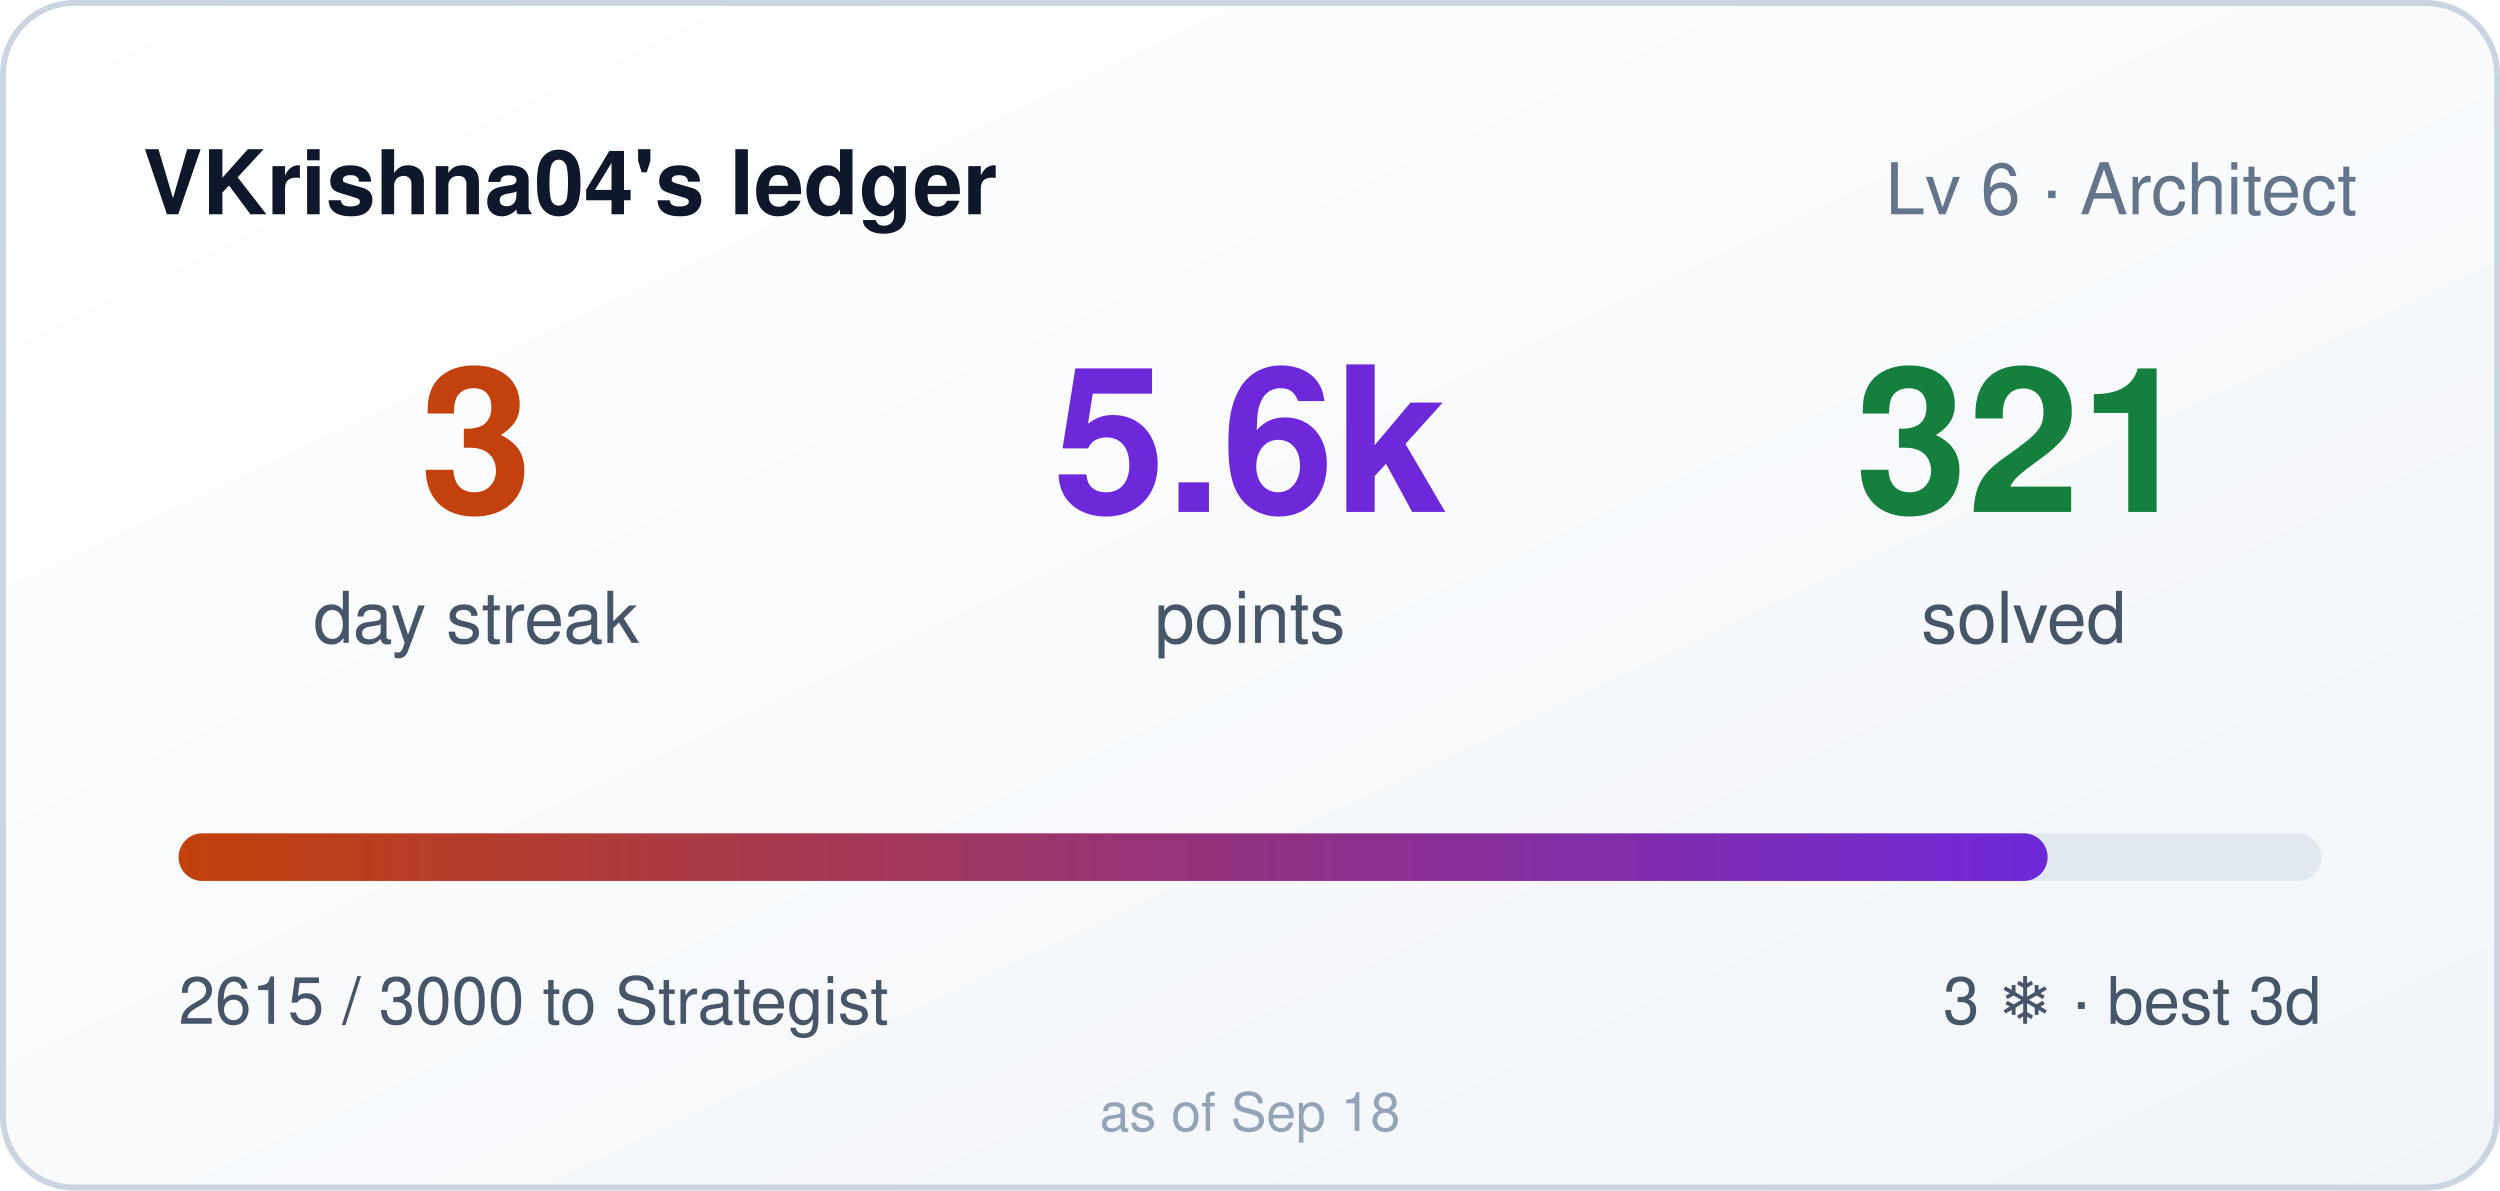
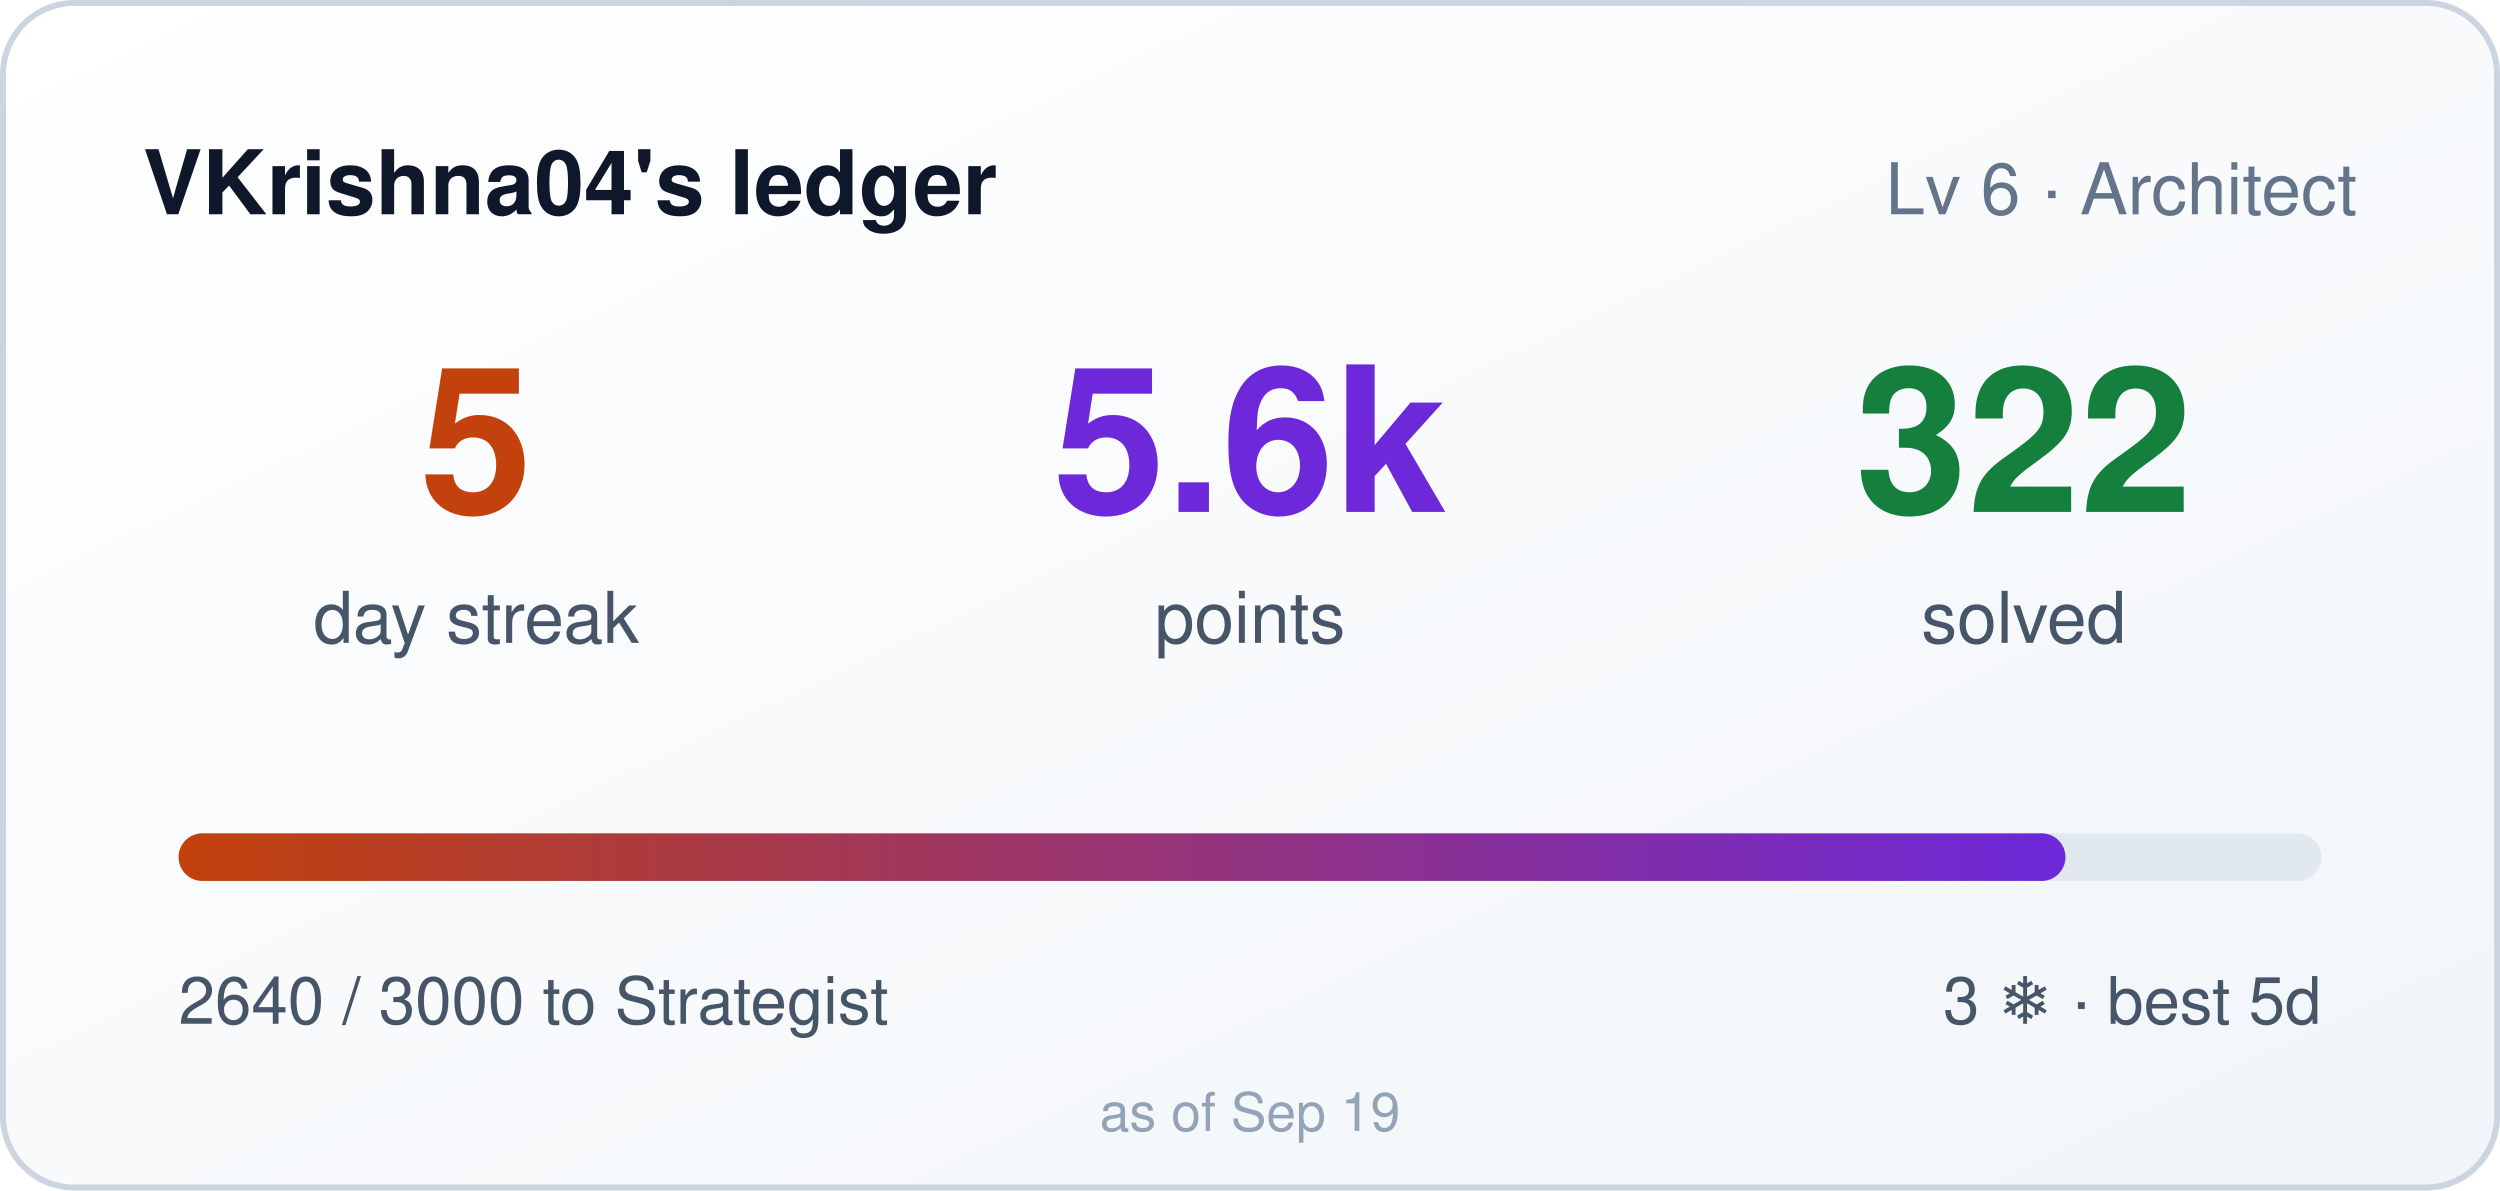
- <svg xmlns="http://www.w3.org/2000/svg" width="420" height="200" role="img" aria-label="VKrishna04's ledger: 3 day streak, 5615 points">
+ <svg xmlns="http://www.w3.org/2000/svg" width="420" height="200" role="img" aria-label="VKrishna04's ledger: 5 day streak, 5640 points">
  <style>
    .bar,.n{transform-box:fill-box}
    .bar{transform-origin:left center}
    @media (prefers-reduced-motion: no-preference){
      .bar{animation:cl-grow .9s cubic-bezier(.22,1,.36,1) both}
      .n{animation:cl-rise .5s ease-out both}
      .n2{animation-delay:.08s}
      .n3{animation-delay:.16s}
    }
    @keyframes cl-grow{from{transform:scaleX(0)}to{transform:scaleX(1)}}
    @keyframes cl-rise{from{opacity:0;transform:translateY(6px)}to{opacity:1;transform:none}}
  </style>
  <defs>
    <linearGradient id="bg" x1="0" y1="0" x2="1" y2="1">
      <stop offset="0" stop-color="#ffffff" />
      <stop offset="1" stop-color="#f1f5f9" />
    </linearGradient>
    <linearGradient id="bar" x1="0" y1="0" x2="1" y2="0">
      <stop offset="0" stop-color="#c2410c" />
      <stop offset="1" stop-color="#6d28d9" />
    </linearGradient>
  </defs>
  <rect width="420" height="200" rx="12" fill="url(#bg)" />
  <rect x="0.5" y="0.5" width="419" height="199" rx="12" fill="none" stroke="#cbd5e1" />
  <text x="24" y="36" fill="#0f172a" font-size="15" font-weight="600" font-family="Segoe UI,Helvetica,Arial,sans-serif">VKrishna04's ledger</text>
  <text x="396" y="36" fill="#64748b" font-size="12" text-anchor="end" font-family="Segoe UI,Helvetica,Arial,sans-serif">Lv 6 · Architect</text>
  <g font-family="Segoe UI,Helvetica,Arial,sans-serif">
-     <text class="n n1" x="80" y="86" fill="#c2410c" font-size="34" font-weight="700" text-anchor="middle">3</text>
+     <text class="n n1" x="80" y="86" fill="#c2410c" font-size="34" font-weight="700" text-anchor="middle">5</text>
    <text x="80" y="108" fill="#475569" font-size="12" text-anchor="middle">day streak</text>
    <text class="n n2" x="210" y="86" fill="#6d28d9" font-size="34" font-weight="700" text-anchor="middle">5.6k</text>
    <text x="210" y="108" fill="#475569" font-size="12" text-anchor="middle">points</text>
-     <text class="n n3" x="340" y="86" fill="#15803d" font-size="34" font-weight="700" text-anchor="middle">321</text>
+     <text class="n n3" x="340" y="86" fill="#15803d" font-size="34" font-weight="700" text-anchor="middle">322</text>
    <text x="340" y="108" fill="#475569" font-size="12" text-anchor="middle">solved</text>
  </g>
  <rect x="30" y="140" width="360" height="8" rx="4" fill="#e2e8f0" />
-   <rect class="bar" x="30" y="140" width="314" height="8" rx="4" fill="url(#bar)" />
-   <text x="30" y="172" fill="#475569" font-size="11" font-family="Segoe UI,Helvetica,Arial,sans-serif">2615 / 3000 to Strategist</text>
-   <text x="390" y="172" fill="#475569" font-size="11" text-anchor="end" font-family="Segoe UI,Helvetica,Arial,sans-serif">3 ❄ · best 3d</text>
-   <text x="210" y="190" fill="#94a3b8" font-size="9" text-anchor="middle" font-family="Segoe UI,Helvetica,Arial,sans-serif">as of Sep 18</text>
+   <rect class="bar" x="30" y="140" width="317" height="8" rx="4" fill="url(#bar)" />
+   <text x="30" y="172" fill="#475569" font-size="11" font-family="Segoe UI,Helvetica,Arial,sans-serif">2640 / 3000 to Strategist</text>
+   <text x="390" y="172" fill="#475569" font-size="11" text-anchor="end" font-family="Segoe UI,Helvetica,Arial,sans-serif">3 ❄ · best 5d</text>
+   <text x="210" y="190" fill="#94a3b8" font-size="9" text-anchor="middle" font-family="Segoe UI,Helvetica,Arial,sans-serif">as of Sep 19</text>
</svg>
